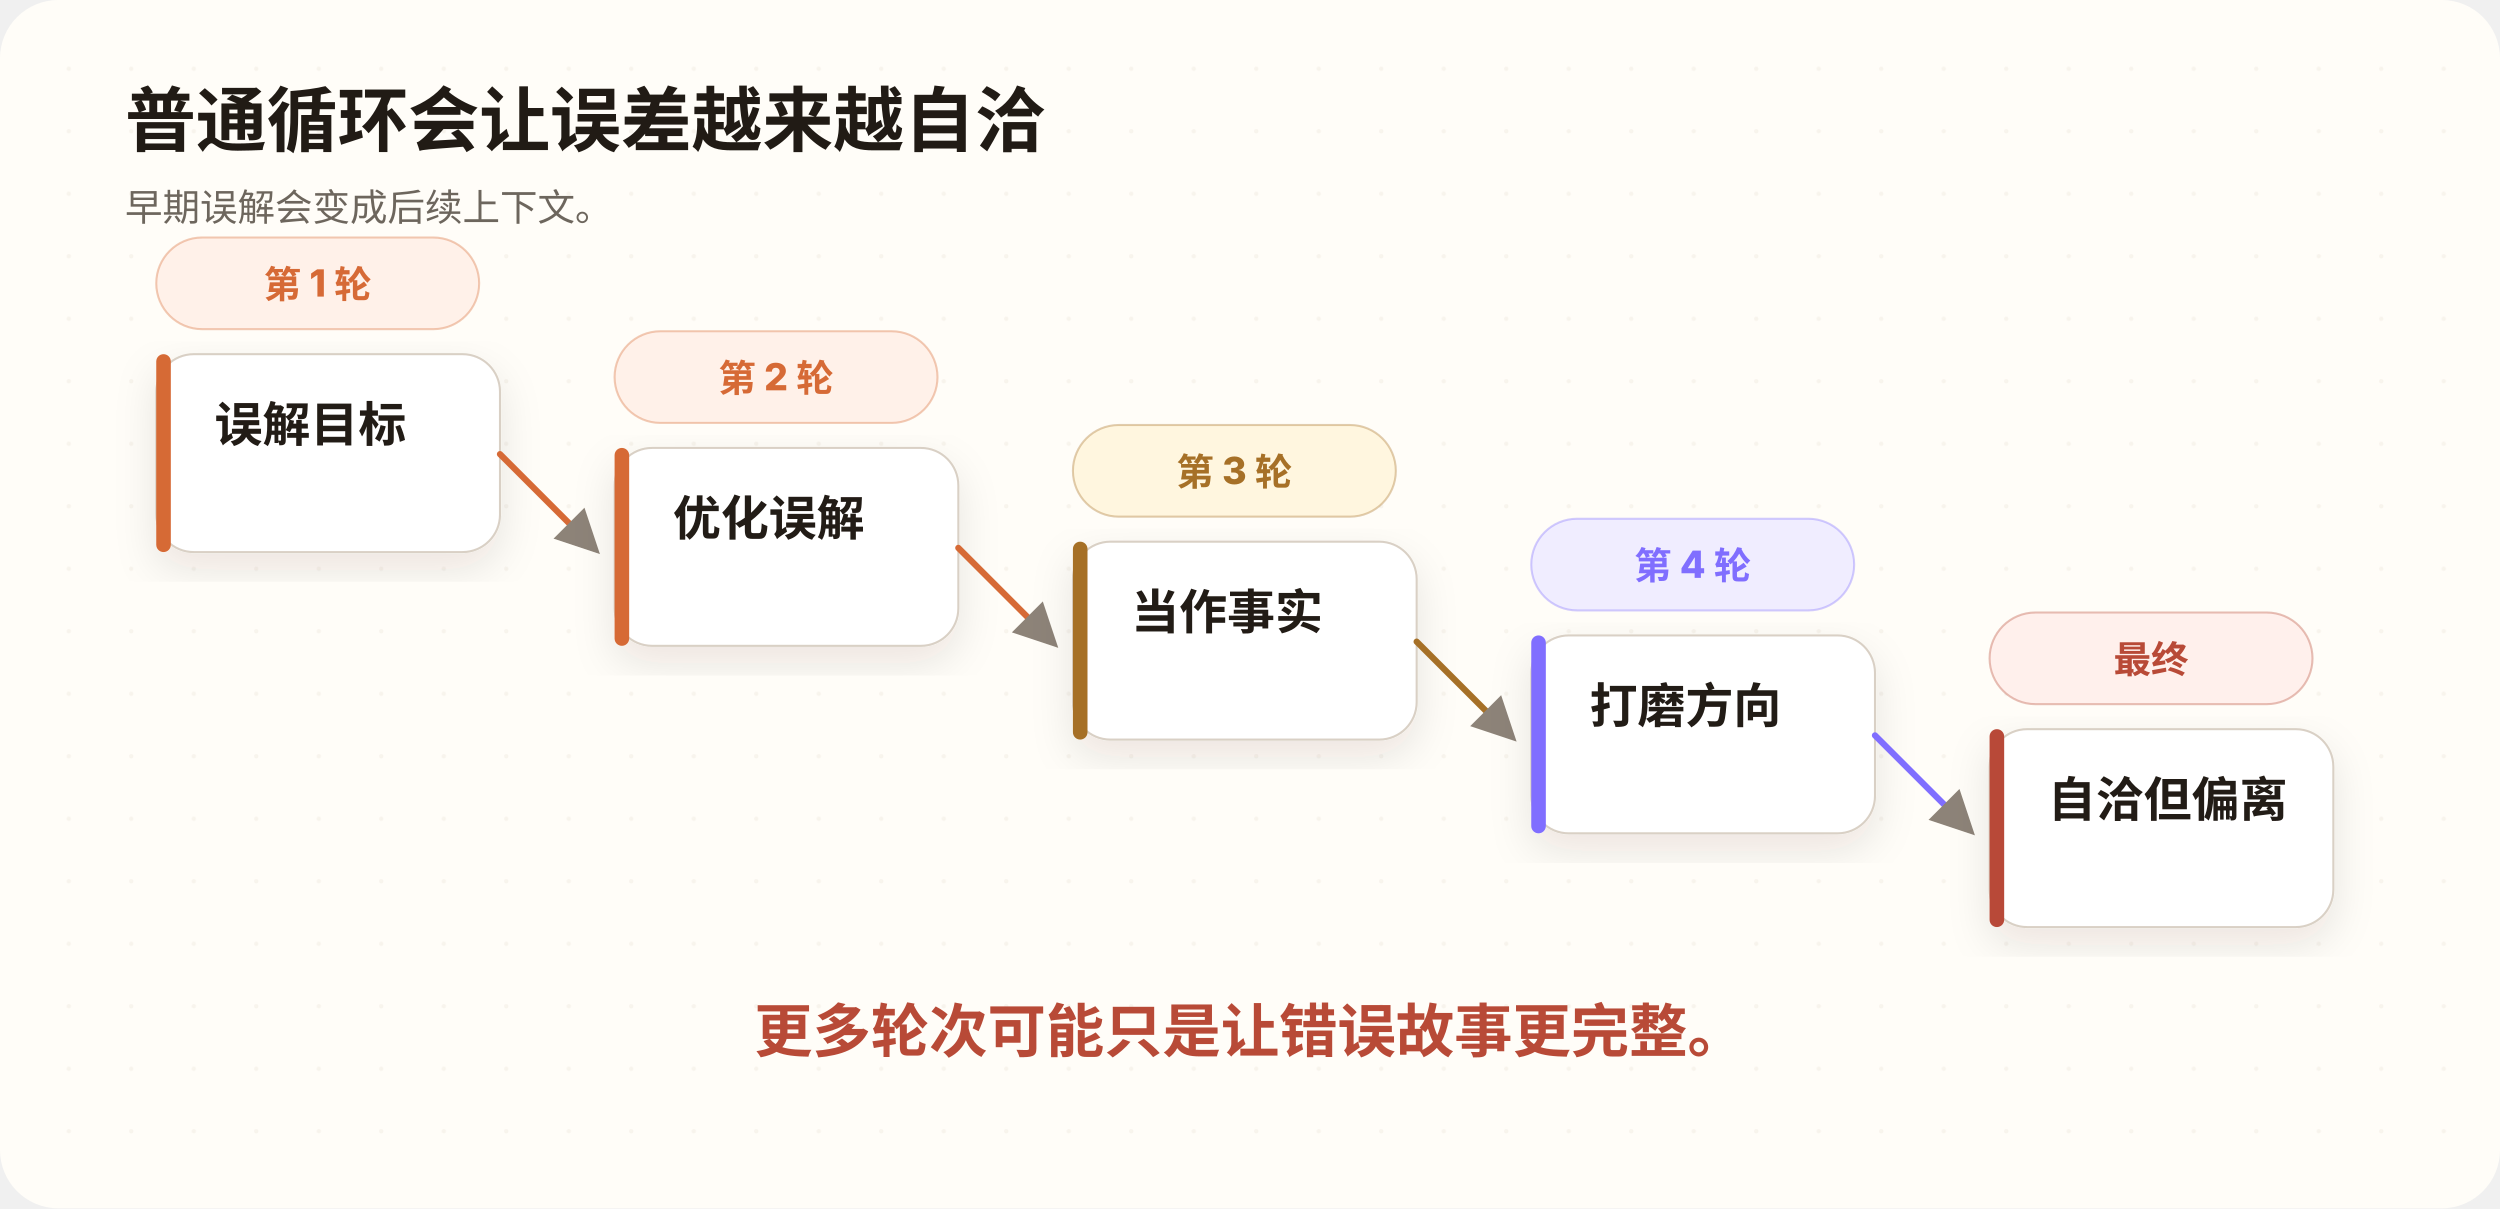
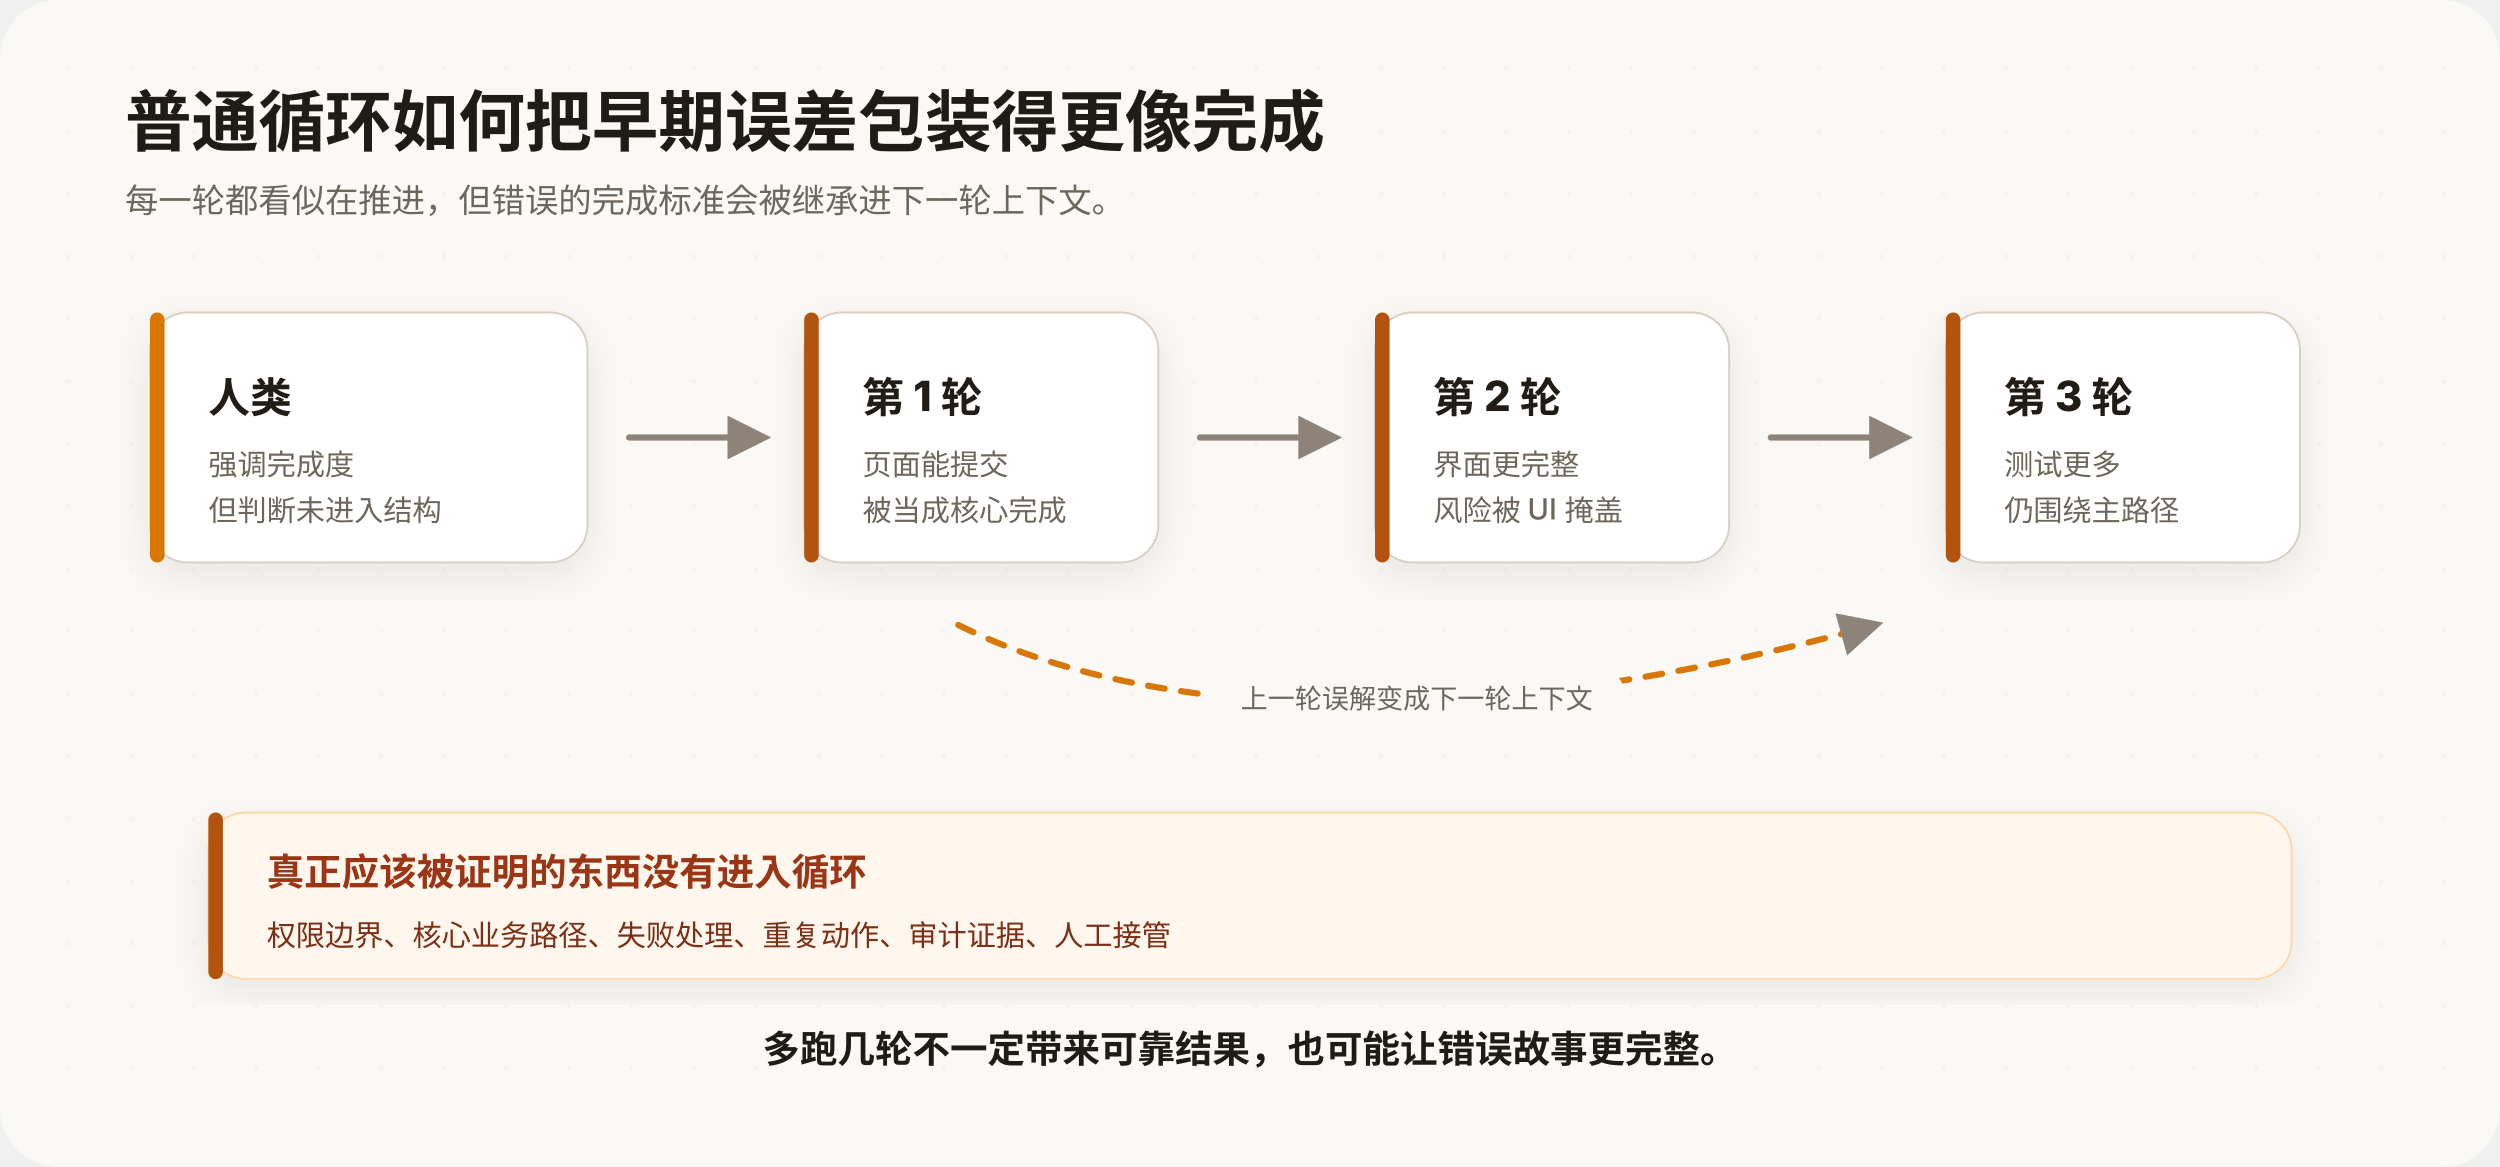
- <svg xmlns="http://www.w3.org/2000/svg" width="1200" height="580" viewBox="0 0 1200 580" role="img" aria-labelledby="title desc">
+ <svg xmlns="http://www.w3.org/2000/svg" width="1200" height="560" viewBox="0 0 1200 560" role="img" aria-labelledby="title desc">
  <defs>
    <filter id="shadow" x="-15%" y="-15%" width="130%" height="130%">
-       <feDropShadow dx="0" dy="8" stdDeviation="10" flood-color="#2c2118" flood-opacity="0.10" />
+       <feDropShadow dx="0" dy="6" stdDeviation="10" flood-color="#2c2118" flood-opacity="0.08" />
    </filter>
    <marker id="arrow" viewBox="0 0 10 10" refX="8" refY="5" markerWidth="7" markerHeight="7" orient="auto-start-reverse">
      <path d="M0,0 L10,5 L0,10 Z" fill="#8d8378" />
    </marker>
    <pattern id="dots" width="30" height="30" patternUnits="userSpaceOnUse">
-       <circle cx="3" cy="3" r="1.05" fill="#e8dfd3" opacity="0.72" />
+       <circle cx="3" cy="3" r="1" fill="#e8dfd3" opacity="0.6" />
    </pattern>
  </defs>
-   <rect width="1200" height="580" rx="28" fill="#fffdf8" />
-   <rect x="18" y="18" width="1164" height="544" rx="24" fill="url(#dots)" opacity="0.42" />
-   <text x="60" y="70.0" text-anchor="start" font-family="Inter, -apple-system, BlinkMacSystemFont, 'Segoe UI', 'PingFang SC', 'Noto Sans CJK SC', sans-serif" font-size="34" font-weight="820" fill="#211b15">普通循环会让误差越来越自洽</text>
-   <text x="60" y="106.0" text-anchor="start" font-family="Inter, -apple-system, BlinkMacSystemFont, 'Segoe UI', 'PingFang SC', 'Noto Sans CJK SC', sans-serif" font-size="18" font-weight="520" fill="#6d665d">早期误解会变成后续上下文。</text>
-   <rect x="75" y="114" width="155" height="44" rx="22" fill="#fff1e9" stroke="#d66a36" stroke-opacity="0.35" />
-   <text x="152.5" y="143.0" text-anchor="middle" font-family="Inter, -apple-system, BlinkMacSystemFont, 'Segoe UI', 'PingFang SC', 'Noto Sans CJK SC', sans-serif" font-size="18" font-weight="760" fill="#d66a36">第 1 轮</text>
+   <rect width="1200" height="560" rx="28" fill="#faf9f6" />
+   <rect x="20" y="20" width="1160" height="520" rx="24" fill="url(#dots)" opacity="0.4" />
+   <text x="60" y="70" font-family="Inter, 'Noto Sans SC', 'PingFang SC', 'Microsoft YaHei', sans-serif" font-size="32" font-weight="760" fill="#211b15">普通循环如何把早期误差包装得更像完成</text>
+   <text x="60" y="102" font-family="Inter, 'Noto Sans SC', 'PingFang SC', 'Microsoft YaHei', sans-serif" font-size="16" font-weight="500" fill="#6d665d">每一轮都看似在推进，但错误的完成标准会被继承进下一轮上下文。</text>
  <g filter="url(#shadow)">
-     <rect x="75" y="170" width="165" height="95" rx="18" fill="#ffffff" stroke="#d9d0c5" />
-     <rect x="75" y="170" width="7" height="95" rx="3.5" fill="#d66a36" />
-     <text x="103" y="212.0" text-anchor="start" font-family="Inter, -apple-system, BlinkMacSystemFont, 'Segoe UI', 'PingFang SC', 'Noto Sans CJK SC', sans-serif" font-size="23" font-weight="760" fill="#211b15">误解目标</text>
+     <rect x="72" y="150" width="210" height="120" rx="18" fill="#ffffff" stroke="#d9d0c5" />
+     <rect x="72" y="150" width="7" height="120" rx="3.5" fill="#d97706" />
+     <text x="100" y="198" font-family="Inter, 'Noto Sans SC', 'PingFang SC', 'Microsoft YaHei', sans-serif" font-size="20" font-weight="760" fill="#211b15">人类</text>
+     <text x="100" y="228" font-family="Inter, 'Noto Sans SC', 'PingFang SC', 'Microsoft YaHei', sans-serif" font-size="14" font-weight="500" fill="#6d665d">强调完成度</text>
+     <text x="100" y="250" font-family="Inter, 'Noto Sans SC', 'PingFang SC', 'Microsoft YaHei', sans-serif" font-size="14" font-weight="500" fill="#6d665d">但判断未进入结构</text>
  </g>
-   <path d="M240,218 L285,263" fill="none" stroke="#d66a36" stroke-width="3" stroke-linecap="round" marker-end="url(#arrow)" />
-   <rect x="295" y="159" width="155" height="44" rx="22" fill="#fff1e9" stroke="#d66a36" stroke-opacity="0.35" />
-   <text x="372.5" y="188.0" text-anchor="middle" font-family="Inter, -apple-system, BlinkMacSystemFont, 'Segoe UI', 'PingFang SC', 'Noto Sans CJK SC', sans-serif" font-size="18" font-weight="760" fill="#d66a36">第 2 轮</text>
+   <path d="M302,210 L366,210" fill="none" stroke="#8d8378" stroke-width="3" stroke-linecap="round" marker-end="url(#arrow)" />
  <g filter="url(#shadow)">
-     <rect x="295" y="215" width="165" height="95" rx="18" fill="#ffffff" stroke="#d9d0c5" />
-     <rect x="295" y="215" width="7" height="95" rx="3.5" fill="#d66a36" />
-     <text x="323" y="257.0" text-anchor="start" font-family="Inter, -apple-system, BlinkMacSystemFont, 'Segoe UI', 'PingFang SC', 'Noto Sans CJK SC', sans-serif" font-size="23" font-weight="760" fill="#211b15">优化误解</text>
+     <rect x="386" y="150" width="170" height="120" rx="18" fill="#ffffff" stroke="#d9d0c5" />
+     <rect x="386" y="150" width="7" height="120" rx="3.5" fill="#b45309" />
+     <text x="414" y="198" font-family="Inter, 'Noto Sans SC', 'PingFang SC', 'Microsoft YaHei', sans-serif" font-size="20" font-weight="760" fill="#211b15">第 1 轮</text>
+     <text x="414" y="228" font-family="Inter, 'Noto Sans SC', 'PingFang SC', 'Microsoft YaHei', sans-serif" font-size="14" font-weight="500" fill="#6d665d">页面能提交</text>
+     <text x="414" y="250" font-family="Inter, 'Noto Sans SC', 'PingFang SC', 'Microsoft YaHei', sans-serif" font-size="14" font-weight="500" fill="#6d665d">被当成核心完成</text>
  </g>
-   <path d="M460,263 L505,308" fill="none" stroke="#d66a36" stroke-width="3" stroke-linecap="round" marker-end="url(#arrow)" />
-   <rect x="515" y="204" width="155" height="44" rx="22" fill="#fff6df" stroke="#a67027" stroke-opacity="0.35" />
-   <text x="592.5" y="233.0" text-anchor="middle" font-family="Inter, -apple-system, BlinkMacSystemFont, 'Segoe UI', 'PingFang SC', 'Noto Sans CJK SC', sans-serif" font-size="18" font-weight="760" fill="#a67027">第 3 轮</text>
+   <path d="M576,210 L640,210" fill="none" stroke="#8d8378" stroke-width="3" stroke-linecap="round" marker-end="url(#arrow)" />
  <g filter="url(#shadow)">
-     <rect x="515" y="260" width="165" height="95" rx="18" fill="#ffffff" stroke="#d9d0c5" />
-     <rect x="515" y="260" width="7" height="95" rx="3.5" fill="#a67027" />
-     <text x="543" y="302.0" text-anchor="start" font-family="Inter, -apple-system, BlinkMacSystemFont, 'Segoe UI', 'PingFang SC', 'Noto Sans CJK SC', sans-serif" font-size="23" font-weight="760" fill="#211b15">当作事实</text>
+     <rect x="660" y="150" width="170" height="120" rx="18" fill="#ffffff" stroke="#d9d0c5" />
+     <rect x="660" y="150" width="7" height="120" rx="3.5" fill="#b45309" />
+     <text x="688" y="198" font-family="Inter, 'Noto Sans SC', 'PingFang SC', 'Microsoft YaHei', sans-serif" font-size="20" font-weight="760" fill="#211b15">第 2 轮</text>
+     <text x="688" y="228" font-family="Inter, 'Noto Sans SC', 'PingFang SC', 'Microsoft YaHei', sans-serif" font-size="14" font-weight="500" fill="#6d665d">界面更完整</text>
+     <text x="688" y="250" font-family="Inter, 'Noto Sans SC', 'PingFang SC', 'Microsoft YaHei', sans-serif" font-size="14" font-weight="500" fill="#6d665d">风险被 UI 掩盖</text>
  </g>
-   <path d="M680,308 L725,353" fill="none" stroke="#a67027" stroke-width="3" stroke-linecap="round" marker-end="url(#arrow)" />
-   <rect x="735" y="249" width="155" height="44" rx="22" fill="#f0edff" stroke="#806eff" stroke-opacity="0.35" />
-   <text x="812.5" y="278.0" text-anchor="middle" font-family="Inter, -apple-system, BlinkMacSystemFont, 'Segoe UI', 'PingFang SC', 'Noto Sans CJK SC', sans-serif" font-size="18" font-weight="760" fill="#806eff">第 4 轮</text>
+   <path d="M850,210 L914,210" fill="none" stroke="#8d8378" stroke-width="3" stroke-linecap="round" marker-end="url(#arrow)" />
  <g filter="url(#shadow)">
-     <rect x="735" y="305" width="165" height="95" rx="18" fill="#ffffff" stroke="#d9d0c5" />
-     <rect x="735" y="305" width="7" height="95" rx="3.5" fill="#806eff" />
-     <text x="763" y="347.0" text-anchor="start" font-family="Inter, -apple-system, BlinkMacSystemFont, 'Segoe UI', 'PingFang SC', 'Noto Sans CJK SC', sans-serif" font-size="23" font-weight="760" fill="#211b15">打磨方向</text>
+     <rect x="934" y="150" width="170" height="120" rx="18" fill="#ffffff" stroke="#d9d0c5" />
+     <rect x="934" y="150" width="7" height="120" rx="3.5" fill="#b45309" />
+     <text x="962" y="198" font-family="Inter, 'Noto Sans SC', 'PingFang SC', 'Microsoft YaHei', sans-serif" font-size="20" font-weight="760" fill="#211b15">第 3 轮</text>
+     <text x="962" y="228" font-family="Inter, 'Noto Sans SC', 'PingFang SC', 'Microsoft YaHei', sans-serif" font-size="14" font-weight="500" fill="#6d665d">测试更多</text>
+     <text x="962" y="250" font-family="Inter, 'Noto Sans SC', 'PingFang SC', 'Microsoft YaHei', sans-serif" font-size="14" font-weight="500" fill="#6d665d">仍围绕主路径</text>
  </g>
-   <path d="M900,353 L945,398" fill="none" stroke="#806eff" stroke-width="3" stroke-linecap="round" marker-end="url(#arrow)" />
-   <rect x="955" y="294" width="155" height="44" rx="22" fill="#fff0ec" stroke="#b84a37" stroke-opacity="0.35" />
-   <text x="1032.5" y="323.0" text-anchor="middle" font-family="Inter, -apple-system, BlinkMacSystemFont, 'Segoe UI', 'PingFang SC', 'Noto Sans CJK SC', sans-serif" font-size="18" font-weight="760" fill="#b84a37">最终</text>
+   <path d="M460,300 C 560 350 720 350 900 300" fill="none" stroke="#d97706" stroke-width="3" stroke-linecap="round" stroke-dasharray="8 8" marker-end="url(#arrow)" />
+   <rect x="580" y="320" width="200" height="28" rx="14" fill="#faf9f6" />
+   <text x="680" y="340" text-anchor="middle" font-family="Inter, 'Noto Sans SC', 'PingFang SC', 'Microsoft YaHei', sans-serif" font-size="13" font-weight="500" fill="#6d665d">上一轮误解变成下一轮上下文</text>
  <g filter="url(#shadow)">
-     <rect x="955" y="350" width="165" height="95" rx="18" fill="#ffffff" stroke="#d9d0c5" />
-     <rect x="955" y="350" width="7" height="95" rx="3.5" fill="#b84a37" />
-     <text x="983" y="392.0" text-anchor="start" font-family="Inter, -apple-system, BlinkMacSystemFont, 'Segoe UI', 'PingFang SC', 'Noto Sans CJK SC', sans-serif" font-size="23" font-weight="760" fill="#211b15">自洽但偏离</text>
+     <rect x="100" y="390" width="1000" height="80" rx="18" fill="#fff7ed" stroke="#fed7aa" />
+     <rect x="100" y="390" width="7" height="80" rx="3.5" fill="#b45309" />
+     <text x="128" y="425" font-family="Inter, 'Noto Sans SC', 'PingFang SC', 'Microsoft YaHei', sans-serif" font-size="18" font-weight="760" fill="#9a3412">真正应该被证明的东西没有进入循环</text>
+     <text x="128" y="454" font-family="Inter, 'Noto Sans SC', 'PingFang SC', 'Microsoft YaHei', sans-serif" font-size="14" font-weight="500" fill="#7c2d12">权限边界、核心业务路径、失败处理、重复动作、审计证据、人工接管</text>
  </g>
-   <text x="600" y="505.0" text-anchor="middle" font-family="Inter, -apple-system, BlinkMacSystemFont, 'Segoe UI', 'PingFang SC', 'Noto Sans CJK SC', sans-serif" font-size="28" font-weight="820" fill="#b84a37">更多轮次可能只是让错误故事更完整。</text>
+   <text x="600" y="510" text-anchor="middle" font-family="Inter, 'Noto Sans SC', 'PingFang SC', 'Microsoft YaHei', sans-serif" font-size="18" font-weight="760" fill="#211b15">多跑几轮不一定带来可靠结果，也可能让错误故事更完整。</text>
</svg>
